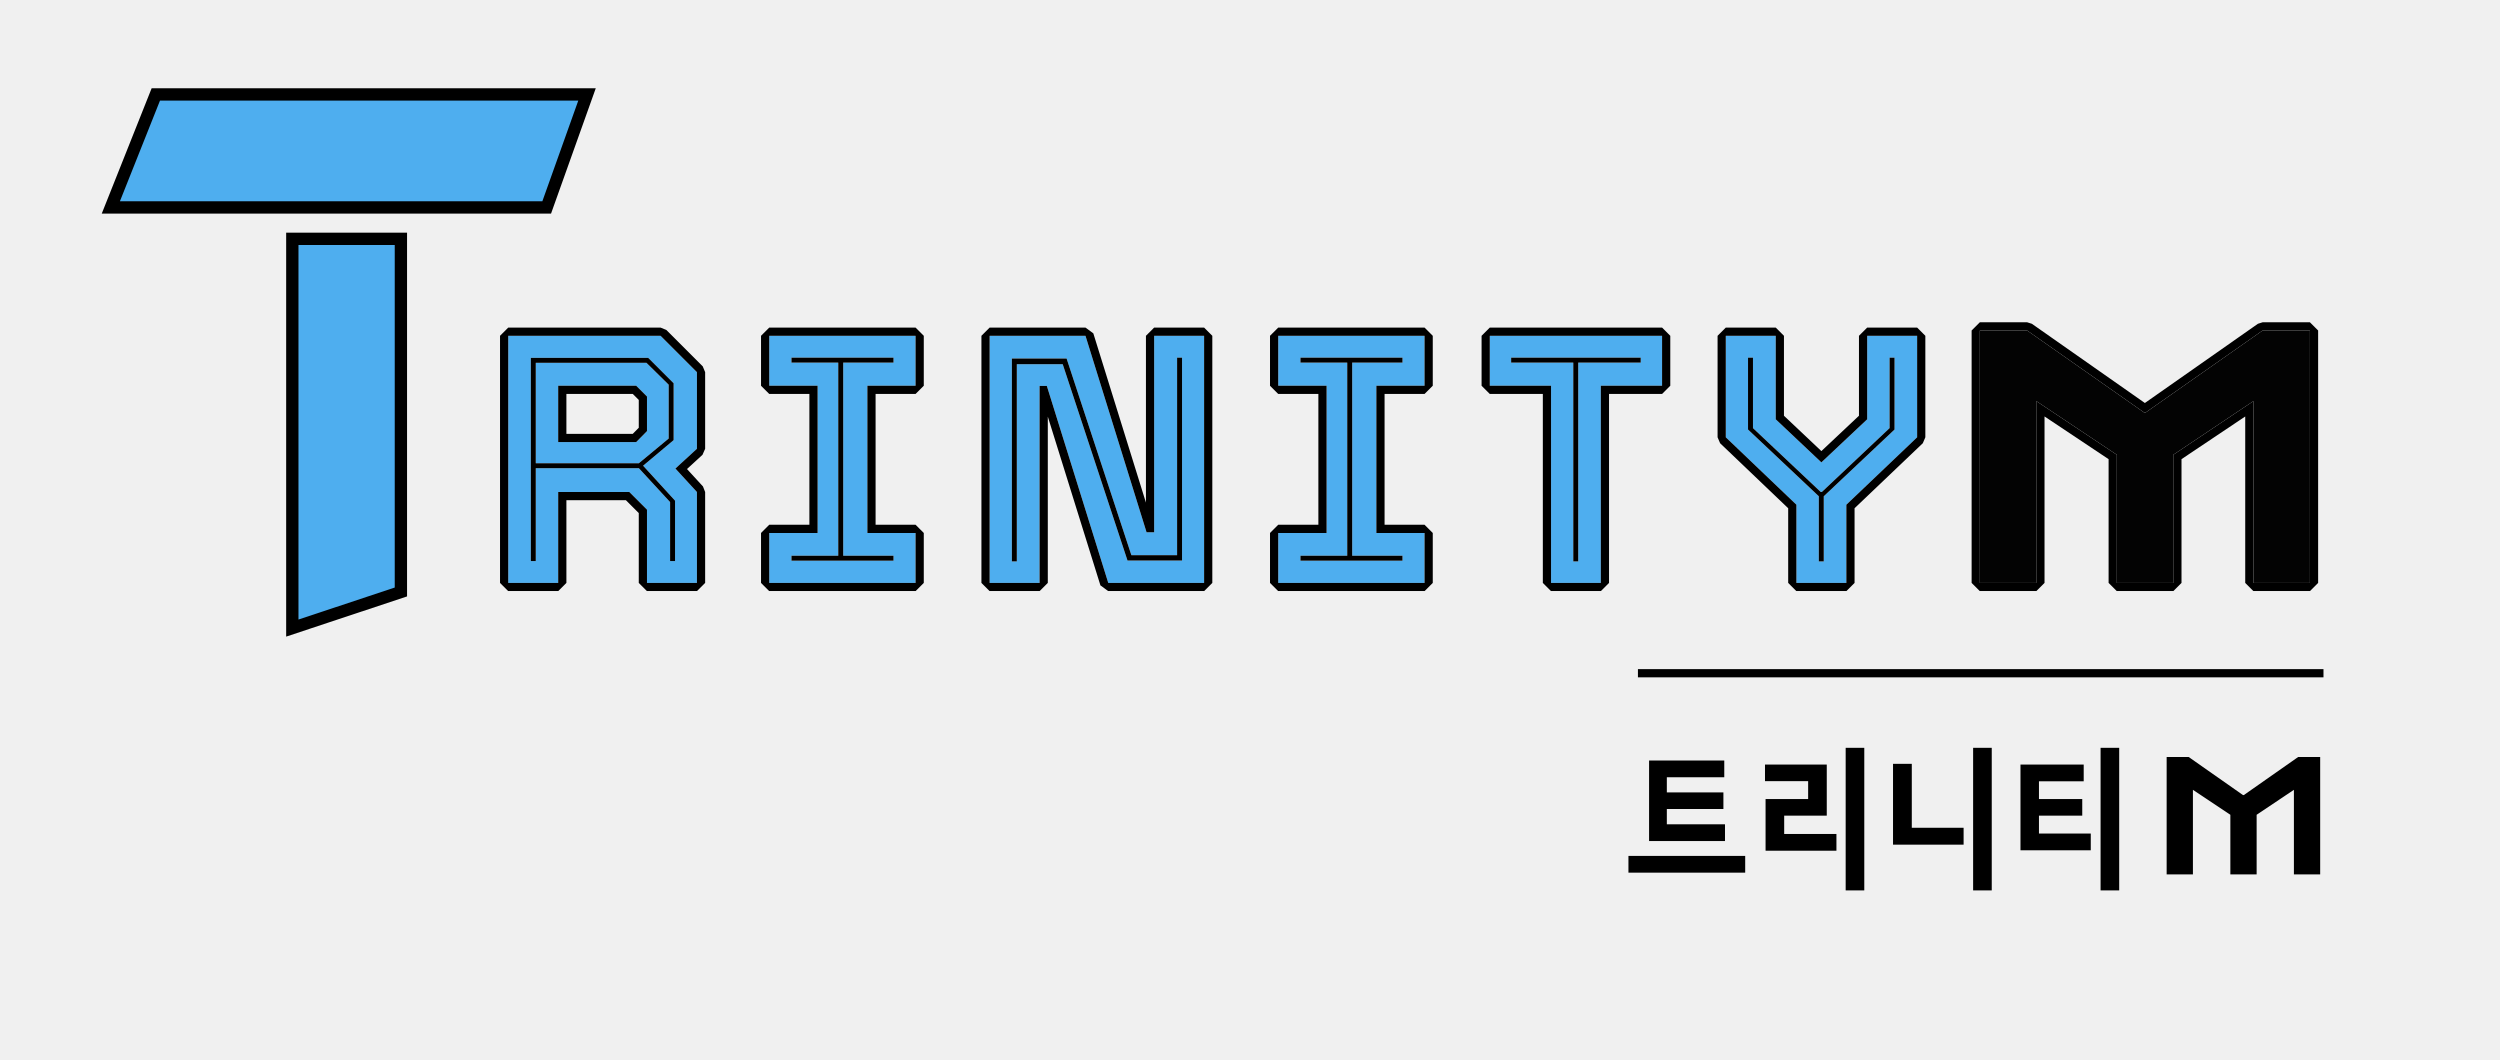
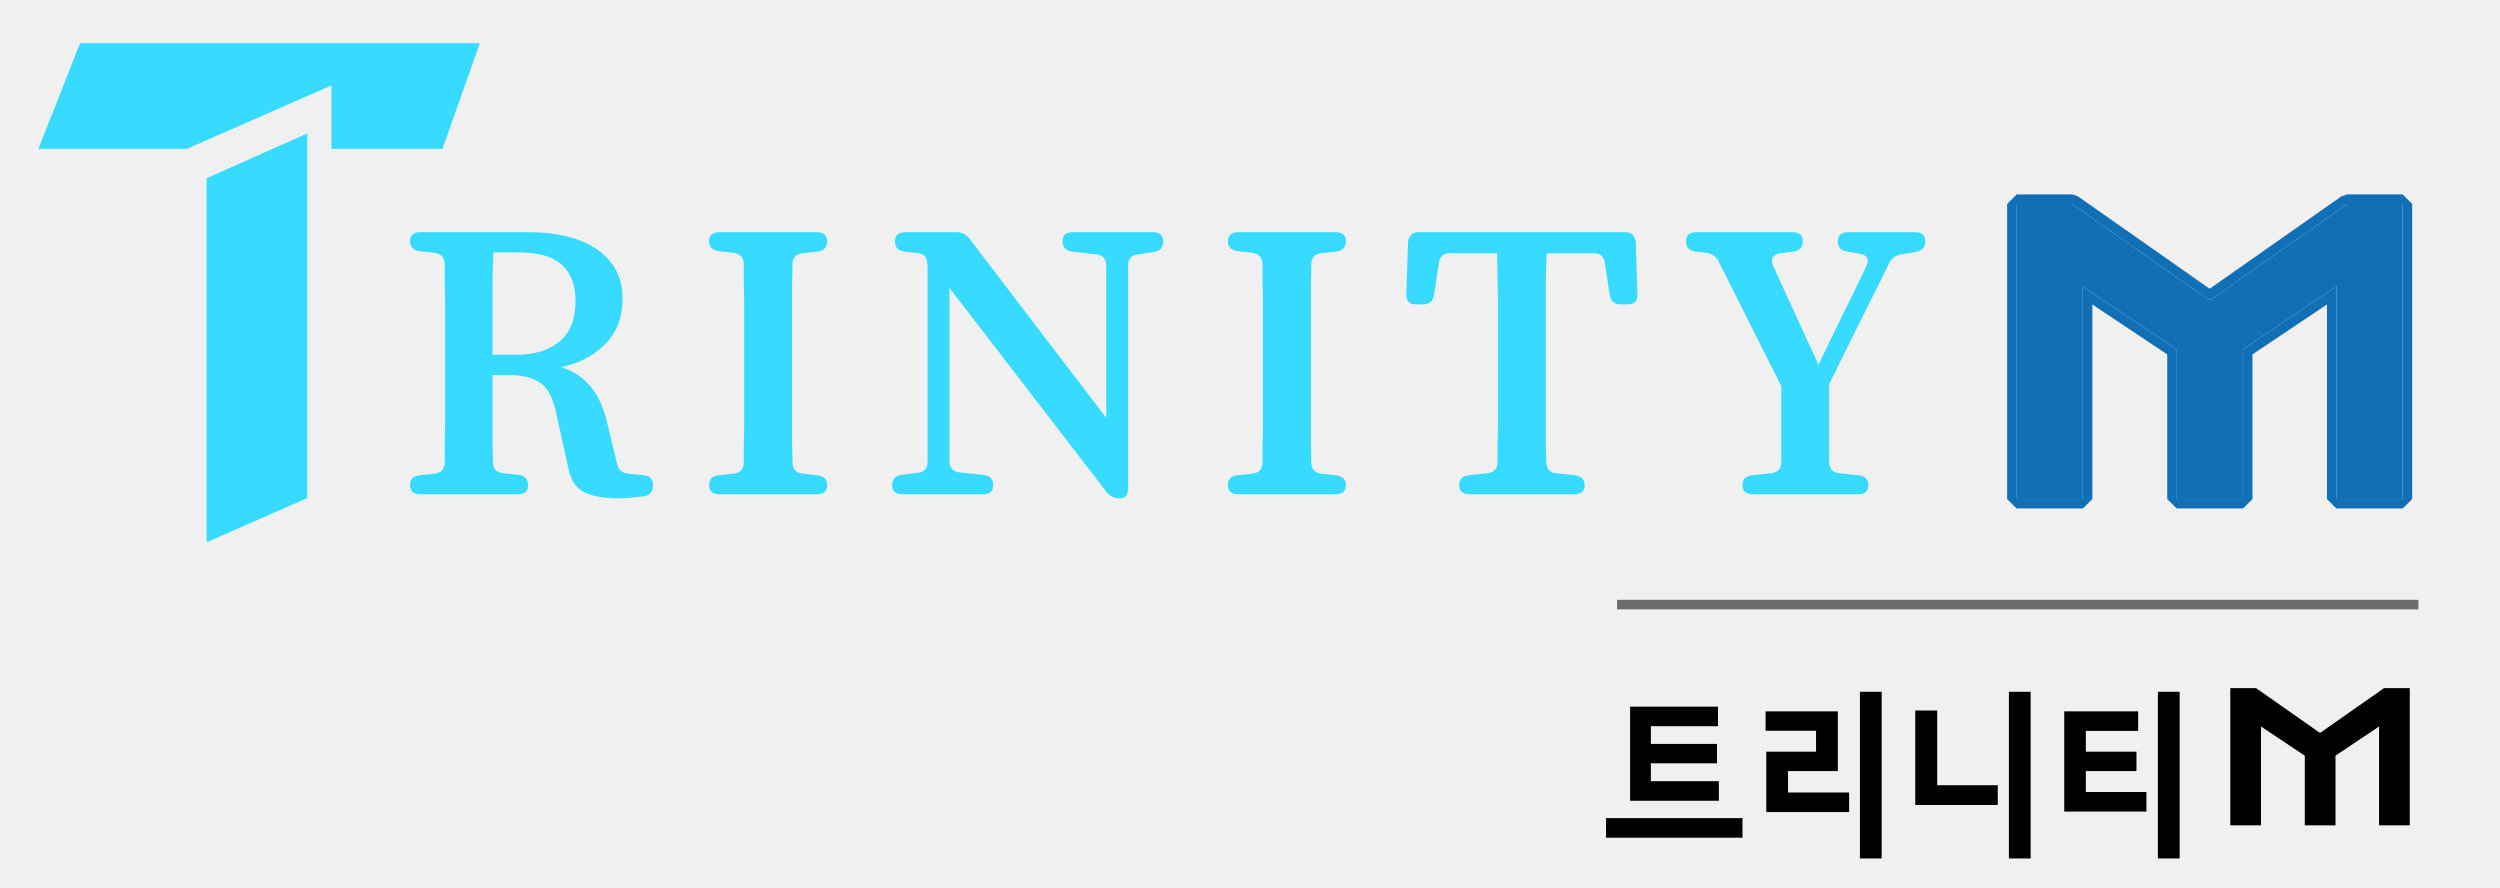
- <svg xmlns="http://www.w3.org/2000/svg" width="609" height="258" viewBox="0 0 609 258" fill="none">
-   <line x1="399" y1="164" x2="566" y2="164" stroke="black" stroke-width="2" />
-   <path d="M420.208 204.879H401.716V185.262H420.033V189.34H406.04V193.031H419.822V197.074H406.04V200.801H420.208V204.879ZM396.689 208.5H425.13V212.578H396.689V208.5ZM447.355 207.234H430.093V194.648H440.464V190.289H429.952V186.246H444.999V198.691H434.628V203.156H447.355V207.234ZM454.14 216.902H449.605V182.168H454.14V216.902ZM478.333 205.758H461.141V186.07H465.712V201.645H478.333V205.758ZM485.188 216.902H480.653V182.168H485.188V216.902ZM509.311 207.129H492.19V186.246H507.589V190.324H496.69V194.648H507.237V198.691H496.69V203.051H509.311V207.129ZM516.237 216.902H511.702V182.168H516.237V216.902Z" fill="black" />
-   <path d="M527.796 213V184.4H533.156L546.396 193.68H546.596L559.836 184.4H565.196V213H558.796V192.4L549.716 198.48V213H543.316V198.48L534.196 192.4V213H527.796Z" fill="black" />
-   <mask id="path-4-outside-1_56_57" maskUnits="userSpaceOnUse" x="480" y="78" width="85" height="66" fill="black">
-     <rect fill="white" x="480" y="78" width="85" height="66" />
-     <path d="M482.287 142V80.51H493.811L522.277 100.462H522.707L551.173 80.51H562.697V142H548.937V97.71L529.415 110.782V142H515.655V110.782L496.047 97.71V142H482.287Z" />
+ <svg xmlns="http://www.w3.org/2000/svg" width="521" height="185" viewBox="0 0 521 185" fill="none">
+   <line x1="337" y1="126" x2="504" y2="126" stroke="#6E6D6D" stroke-width="2" />
+   <path d="M358.208 166.879H339.716V147.262H358.033V151.34H344.04V155.031H357.822V159.074H344.04V162.801H358.208V166.879ZM334.689 170.5H363.13V174.578H334.689V170.5ZM385.355 169.234H368.093V156.648H378.464V152.289H367.952V148.246H382.999V160.691H372.628V165.156H385.355V169.234ZM392.14 178.902H387.605V144.168H392.14V178.902ZM416.333 167.758H399.141V148.07H403.712V163.645H416.333V167.758ZM423.188 178.902H418.653V144.168H423.188V178.902ZM447.311 169.129H430.19V148.246H445.589V152.324H434.69V156.648H445.237V160.691H434.69V165.051H447.311V169.129ZM454.237 178.902H449.702V144.168H454.237V178.902Z" fill="black" />
+   <path d="M464.796 172V143.4H470.156L483.396 152.68H483.596L496.836 143.4H502.196V172H495.796V151.4L486.716 157.48V172H480.316V157.48L471.196 151.4V172H464.796Z" fill="black" />
+   <mask id="path-4-outside-1_59_79" maskUnits="userSpaceOnUse" x="418" y="40" width="85" height="66" fill="black">
+     <rect fill="white" x="418" y="40" width="85" height="66" />
+     <path d="M420.287 104V42.51H431.811L460.277 62.462H460.707L489.173 42.51H500.697V104H486.937V59.71L467.415 72.782V104H453.655V72.782L434.047 59.71V104H420.287Z" />
  </mask>
-   <path d="M482.287 142V80.51H493.811L522.277 100.462H522.707L551.173 80.51H562.697V142H548.937V97.71L529.415 110.782V142H515.655V110.782L496.047 97.71V142H482.287Z" fill="#030303" />
-   <path d="M482.287 142H480.287L482.287 144V142ZM482.287 80.51V78.51L480.287 80.51H482.287ZM493.811 80.51L494.959 78.872L493.811 78.51V80.51ZM522.277 100.462L521.129 102.1L522.277 102.462V100.462ZM522.707 100.462V102.462L523.855 102.1L522.707 100.462ZM551.173 80.51V78.51L550.025 78.872L551.173 80.51ZM562.697 80.51H564.697L562.697 78.51V80.51ZM562.697 142V144L564.697 142H562.697ZM548.937 142H546.937L548.937 144V142ZM548.937 97.71H550.937L547.824 96.048L548.937 97.71ZM529.415 110.782L528.302 109.12L527.415 110.782H529.415ZM529.415 142V144L531.415 142H529.415ZM515.655 142H513.655L515.655 144V142ZM515.655 110.782H517.655L516.764 109.118L515.655 110.782ZM496.047 97.71L497.156 96.046L494.047 97.71H496.047ZM496.047 142V144L498.047 142H496.047ZM484.287 142V80.51H480.287V142H484.287ZM482.287 82.51H493.811V78.51H482.287V82.51ZM492.663 82.148L521.129 102.1L523.425 98.824L494.959 78.872L492.663 82.148ZM522.277 102.462H522.707V98.462H522.277V102.462ZM523.855 102.1L552.321 82.148L550.025 78.872L521.559 98.824L523.855 102.1ZM551.173 82.51H562.697V78.51H551.173V82.51ZM560.697 80.51V142H564.697V80.51H560.697ZM562.697 140H548.937V144H562.697V140ZM550.937 142V97.71H546.937V142H550.937ZM547.824 96.048L528.302 109.12L530.527 112.444L550.049 99.372L547.824 96.048ZM527.415 110.782V142H531.415V110.782H527.415ZM529.415 140H515.655V144H529.415V140ZM517.655 142V110.782H513.655V142H517.655ZM516.764 109.118L497.156 96.046L494.937 99.374L514.545 112.446L516.764 109.118ZM494.047 97.71V142H498.047V97.71H494.047ZM496.047 140H482.287V144H496.047V140Z" fill="black" mask="url(#path-4-outside-1_56_57)" />
-   <mask id="path-6-outside-2_56_57" maskUnits="userSpaceOnUse" x="121" y="79" width="349" height="65" fill="black">
-     <rect fill="white" x="121" y="79" width="349" height="65" />
-     <path d="M123.806 142V81.8H160.915L169.773 90.658V109.32L164.527 114.136L169.773 119.855V142H157.604V124.155L153.304 119.855H135.975V142H123.806ZM129.31 136.668H130.514V114.05H155.626L163.237 122.306V136.668H164.441V121.962L156.658 113.448L164.097 107.213V93.367L157.905 87.175H129.31V136.668ZM135.975 107.686H154.981L157.604 105.02V96.592L154.981 93.969H135.975V107.686ZM130.514 112.846V88.379H157.475L162.893 93.711V106.826L155.626 112.846H130.514ZM187.386 142V129.831H199.168V93.969H187.386V81.8H223.033V93.969H211.294V129.831H223.033V142H187.386ZM192.804 136.582H217.658V135.378H205.403V88.336H217.658V87.132H192.804V88.336H204.199V135.378H192.804V136.582ZM246.493 136.754H247.697V88.723H258.877L274.658 136.539H287.945V87.132H286.741V135.249H275.604L259.823 87.347H246.493V136.754ZM241.075 142V81.8H264.424L279.302 129.659H281.151V81.8H293.32V142H269.971L255.007 94.012H253.244V142H241.075ZM311.374 142V129.831H323.156V93.969H311.374V81.8H347.021V93.969H335.282V129.831H347.021V142H311.374ZM316.792 136.582H341.646V135.378H329.391V88.336H341.646V87.132H316.792V88.336H328.187V135.378H316.792V136.582ZM377.834 142V93.969H362.913V81.8H404.881V93.969H389.96V142H377.834ZM383.252 136.754H384.456V88.336H399.678V87.132H368.116V88.336H383.252V136.754ZM437.602 142V122.951L420.402 106.525V81.8H432.571V102.139L444.095 113.018H443.278L454.845 102.139V81.8H467.014V106.525L449.771 122.951V142H437.602ZM443.063 136.754H444.267V120.887L461.51 104.633V87.132H460.306V104.289L443.794 119.855H443.536L427.024 104.289V87.132H425.82V104.633L443.063 120.887V136.754Z" />
-   </mask>
-   <path d="M123.806 142V81.8H160.915L169.773 90.658V109.32L164.527 114.136L169.773 119.855V142H157.604V124.155L153.304 119.855H135.975V142H123.806ZM129.31 136.668H130.514V114.05H155.626L163.237 122.306V136.668H164.441V121.962L156.658 113.448L164.097 107.213V93.367L157.905 87.175H129.31V136.668ZM135.975 107.686H154.981L157.604 105.02V96.592L154.981 93.969H135.975V107.686ZM130.514 112.846V88.379H157.475L162.893 93.711V106.826L155.626 112.846H130.514ZM187.386 142V129.831H199.168V93.969H187.386V81.8H223.033V93.969H211.294V129.831H223.033V142H187.386ZM192.804 136.582H217.658V135.378H205.403V88.336H217.658V87.132H192.804V88.336H204.199V135.378H192.804V136.582ZM246.493 136.754H247.697V88.723H258.877L274.658 136.539H287.945V87.132H286.741V135.249H275.604L259.823 87.347H246.493V136.754ZM241.075 142V81.8H264.424L279.302 129.659H281.151V81.8H293.32V142H269.971L255.007 94.012H253.244V142H241.075ZM311.374 142V129.831H323.156V93.969H311.374V81.8H347.021V93.969H335.282V129.831H347.021V142H311.374ZM316.792 136.582H341.646V135.378H329.391V88.336H341.646V87.132H316.792V88.336H328.187V135.378H316.792V136.582ZM377.834 142V93.969H362.913V81.8H404.881V93.969H389.96V142H377.834ZM383.252 136.754H384.456V88.336H399.678V87.132H368.116V88.336H383.252V136.754ZM437.602 142V122.951L420.402 106.525V81.8H432.571V102.139L444.095 113.018H443.278L454.845 102.139V81.8H467.014V106.525L449.771 122.951V142H437.602ZM443.063 136.754H444.267V120.887L461.51 104.633V87.132H460.306V104.289L443.794 119.855H443.536L427.024 104.289V87.132H425.82V104.633L443.063 120.887V136.754Z" fill="#4EAEEF" />
-   <path d="M123.806 142H121.806L123.806 144V142ZM123.806 81.8V79.8L121.806 81.8H123.806ZM160.915 81.8L162.329 80.386L160.915 79.8V81.8ZM169.773 90.658H171.773L171.187 89.244L169.773 90.658ZM169.773 109.32L171.126 110.793L171.773 109.32H169.773ZM164.527 114.136L163.175 112.663L163.053 115.488L164.527 114.136ZM169.773 119.855H171.773L171.247 118.503L169.773 119.855ZM169.773 142V144L171.773 142H169.773ZM157.604 142H155.604L157.604 144V142ZM157.604 124.155H159.604L159.018 122.741L157.604 124.155ZM153.304 119.855L154.718 118.441L153.304 117.855V119.855ZM135.975 119.855V117.855L133.975 119.855H135.975ZM135.975 142V144L137.975 142H135.975ZM129.31 136.668H127.31L129.31 138.668V136.668ZM130.514 136.668V138.668L132.514 136.668H130.514ZM130.514 114.05V112.05L128.514 114.05H130.514ZM155.626 114.05L157.097 112.694L155.626 112.05V114.05ZM163.237 122.306H165.237L164.708 120.95L163.237 122.306ZM163.237 136.668H161.237L163.237 138.668V136.668ZM164.441 136.668V138.668L166.441 136.668H164.441ZM164.441 121.962H166.441L165.917 120.613L164.441 121.962ZM156.658 113.448L155.374 111.915L155.182 114.797L156.658 113.448ZM164.097 107.213L165.382 108.746L166.097 107.213H164.097ZM164.097 93.367H166.097L165.511 91.953L164.097 93.367ZM157.905 87.175L159.319 85.761L157.905 85.175V87.175ZM129.31 87.175V85.175L127.31 87.175H129.31ZM135.975 107.686H133.975L135.975 109.686V107.686ZM154.981 107.686V109.686L156.407 109.089L154.981 107.686ZM157.604 105.02L159.03 106.423L159.604 105.02H157.604ZM157.604 96.592H159.604L159.018 95.178L157.604 96.592ZM154.981 93.969L156.395 92.555L154.981 91.969V93.969ZM135.975 93.969V91.969L133.975 93.969H135.975ZM130.514 112.846H128.514L130.514 114.846V112.846ZM130.514 88.379V86.379L128.514 88.379H130.514ZM157.475 88.379L158.878 86.954L157.475 86.379V88.379ZM162.893 93.711H164.893L164.296 92.285L162.893 93.711ZM162.893 106.826L164.169 108.366L164.893 106.826H162.893ZM155.626 112.846V114.846L156.902 114.386L155.626 112.846ZM125.806 142V81.8H121.806V142H125.806ZM123.806 83.8H160.915V79.8H123.806V83.8ZM159.501 83.214L168.359 92.072L171.187 89.244L162.329 80.386L159.501 83.214ZM167.773 90.658V109.32H171.773V90.658H167.773ZM168.421 107.847L163.175 112.663L165.88 115.609L171.126 110.793L168.421 107.847ZM163.053 115.488L168.299 121.207L171.247 118.503L166.001 112.784L163.053 115.488ZM167.773 119.855V142H171.773V119.855H167.773ZM169.773 140H157.604V144H169.773V140ZM159.604 142V124.155H155.604V142H159.604ZM159.018 122.741L154.718 118.441L151.89 121.269L156.19 125.569L159.018 122.741ZM153.304 117.855H135.975V121.855H153.304V117.855ZM133.975 119.855V142H137.975V119.855H133.975ZM135.975 140H123.806V144H135.975V140ZM129.31 138.668H130.514V134.668H129.31V138.668ZM132.514 136.668V114.05H128.514V136.668H132.514ZM130.514 116.05H155.626V112.05H130.514V116.05ZM154.156 115.406L161.767 123.662L164.708 120.95L157.097 112.694L154.156 115.406ZM161.237 122.306V136.668H165.237V122.306H161.237ZM163.237 138.668H164.441V134.668H163.237V138.668ZM166.441 136.668V121.962H162.441V136.668H166.441ZM165.917 120.613L158.134 112.099L155.182 114.797L162.965 123.311L165.917 120.613ZM157.943 114.981L165.382 108.746L162.813 105.68L155.374 111.915L157.943 114.981ZM166.097 107.213V93.367H162.097V107.213H166.097ZM165.511 91.953L159.319 85.761L156.491 88.589L162.683 94.781L165.511 91.953ZM157.905 85.175H129.31V89.175H157.905V85.175ZM127.31 87.175V136.668H131.31V87.175H127.31ZM135.975 109.686H154.981V105.686H135.975V109.686ZM156.407 109.089L159.03 106.423L156.179 103.617L153.556 106.283L156.407 109.089ZM159.604 105.02V96.592H155.604V105.02H159.604ZM159.018 95.178L156.395 92.555L153.567 95.383L156.19 98.006L159.018 95.178ZM154.981 91.969H135.975V95.969H154.981V91.969ZM133.975 93.969V107.686H137.975V93.969H133.975ZM132.514 112.846V88.379H128.514V112.846H132.514ZM130.514 90.379H157.475V86.379H130.514V90.379ZM156.072 89.805L161.49 95.136L164.296 92.285L158.878 86.954L156.072 89.805ZM160.893 93.711V106.826H164.893V93.711H160.893ZM161.617 105.286L154.35 111.306L156.902 114.386L164.169 108.366L161.617 105.286ZM155.626 110.846H130.514V114.846H155.626V110.846ZM187.386 142H185.386L187.386 144V142ZM187.386 129.831V127.831L185.386 129.831H187.386ZM199.168 129.831V131.831L201.168 129.831H199.168ZM199.168 93.969H201.168L199.168 91.969V93.969ZM187.386 93.969H185.386L187.386 95.969V93.969ZM187.386 81.8V79.8L185.386 81.8H187.386ZM223.033 81.8H225.033L223.033 79.8V81.8ZM223.033 93.969V95.969L225.033 93.969H223.033ZM211.294 93.969V91.969L209.294 93.969H211.294ZM211.294 129.831H209.294L211.294 131.831V129.831ZM223.033 129.831H225.033L223.033 127.831V129.831ZM223.033 142V144L225.033 142H223.033ZM192.804 136.582H190.804L192.804 138.582V136.582ZM217.658 136.582V138.582L219.658 136.582H217.658ZM217.658 135.378H219.658L217.658 133.378V135.378ZM205.403 135.378H203.403L205.403 137.378V135.378ZM205.403 88.336V86.336L203.403 88.336H205.403ZM217.658 88.336V90.336L219.658 88.336H217.658ZM217.658 87.132H219.658L217.658 85.132V87.132ZM192.804 87.132V85.132L190.804 87.132H192.804ZM192.804 88.336H190.804L192.804 90.336V88.336ZM204.199 88.336H206.199L204.199 86.336V88.336ZM204.199 135.378V137.378L206.199 135.378H204.199ZM192.804 135.378V133.378L190.804 135.378H192.804ZM189.386 142V129.831H185.386V142H189.386ZM187.386 131.831H199.168V127.831H187.386V131.831ZM201.168 129.831V93.969H197.168V129.831H201.168ZM199.168 91.969H187.386V95.969H199.168V91.969ZM189.386 93.969V81.8H185.386V93.969H189.386ZM187.386 83.8H223.033V79.8H187.386V83.8ZM221.033 81.8V93.969H225.033V81.8H221.033ZM223.033 91.969H211.294V95.969H223.033V91.969ZM209.294 93.969V129.831H213.294V93.969H209.294ZM211.294 131.831H223.033V127.831H211.294V131.831ZM221.033 129.831V142H225.033V129.831H221.033ZM223.033 140H187.386V144H223.033V140ZM192.804 138.582H217.658V134.582H192.804V138.582ZM219.658 136.582V135.378H215.658V136.582H219.658ZM217.658 133.378H205.403V137.378H217.658V133.378ZM207.403 135.378V88.336H203.403V135.378H207.403ZM205.403 90.336H217.658V86.336H205.403V90.336ZM219.658 88.336V87.132H215.658V88.336H219.658ZM217.658 85.132H192.804V89.132H217.658V85.132ZM190.804 87.132V88.336H194.804V87.132H190.804ZM192.804 90.336H204.199V86.336H192.804V90.336ZM202.199 88.336V135.378H206.199V88.336H202.199ZM204.199 133.378H192.804V137.378H204.199V133.378ZM190.804 135.378V136.582H194.804V135.378H190.804ZM246.493 136.754H244.493L246.493 138.754V136.754ZM247.697 136.754V138.754L249.697 136.754H247.697ZM247.697 88.723V86.723L245.697 88.723H247.697ZM258.877 88.723L260.777 88.096L258.877 86.723V88.723ZM274.658 136.539L272.759 137.166L274.658 138.539V136.539ZM287.945 136.539V138.539L289.945 136.539H287.945ZM287.945 87.132H289.945L287.945 85.132V87.132ZM286.741 87.132V85.132L284.741 87.132H286.741ZM286.741 135.249V137.249L288.741 135.249H286.741ZM275.604 135.249L273.705 135.875L275.604 137.249V135.249ZM259.823 87.347L261.723 86.721L259.823 85.347V87.347ZM246.493 87.347V85.347L244.493 87.347H246.493ZM241.075 142H239.075L241.075 144V142ZM241.075 81.8V79.8L239.075 81.8H241.075ZM264.424 81.8L266.334 81.206L264.424 79.8V81.8ZM279.302 129.659L277.392 130.253L279.302 131.659V129.659ZM281.151 129.659V131.659L283.151 129.659H281.151ZM281.151 81.8V79.8L279.151 81.8H281.151ZM293.32 81.8H295.32L293.32 79.8V81.8ZM293.32 142V144L295.32 142H293.32ZM269.971 142L268.062 142.595L269.971 144V142ZM255.007 94.012L256.917 93.417L255.007 92.012V94.012ZM253.244 94.012V92.012L251.244 94.012H253.244ZM253.244 142V144L255.244 142H253.244ZM246.493 138.754H247.697V134.754H246.493V138.754ZM249.697 136.754V88.723H245.697V136.754H249.697ZM247.697 90.723H258.877V86.723H247.697V90.723ZM256.978 89.35L272.759 137.166L276.558 135.912L260.777 88.096L256.978 89.35ZM274.658 138.539H287.945V134.539H274.658V138.539ZM289.945 136.539V87.132H285.945V136.539H289.945ZM287.945 85.132H286.741V89.132H287.945V85.132ZM284.741 87.132V135.249H288.741V87.132H284.741ZM286.741 133.249H275.604V137.249H286.741V133.249ZM277.504 134.623L261.723 86.721L257.924 87.973L273.705 135.875L277.504 134.623ZM259.823 85.347H246.493V89.347H259.823V85.347ZM244.493 87.347V136.754H248.493V87.347H244.493ZM243.075 142V81.8H239.075V142H243.075ZM241.075 83.8H264.424V79.8H241.075V83.8ZM262.514 82.394L277.392 130.253L281.212 129.065L266.334 81.206L262.514 82.394ZM279.302 131.659H281.151V127.659H279.302V131.659ZM283.151 129.659V81.8H279.151V129.659H283.151ZM281.151 83.8H293.32V79.8H281.151V83.8ZM291.32 81.8V142H295.32V81.8H291.32ZM293.32 140H269.971V144H293.32V140ZM271.881 141.405L256.917 93.417L253.098 94.607L268.062 142.595L271.881 141.405ZM255.007 92.012H253.244V96.012H255.007V92.012ZM251.244 94.012V142H255.244V94.012H251.244ZM253.244 140H241.075V144H253.244V140ZM311.374 142H309.374L311.374 144V142ZM311.374 129.831V127.831L309.374 129.831H311.374ZM323.156 129.831V131.831L325.156 129.831H323.156ZM323.156 93.969H325.156L323.156 91.969V93.969ZM311.374 93.969H309.374L311.374 95.969V93.969ZM311.374 81.8V79.8L309.374 81.8H311.374ZM347.021 81.8H349.021L347.021 79.8V81.8ZM347.021 93.969V95.969L349.021 93.969H347.021ZM335.282 93.969V91.969L333.282 93.969H335.282ZM335.282 129.831H333.282L335.282 131.831V129.831ZM347.021 129.831H349.021L347.021 127.831V129.831ZM347.021 142V144L349.021 142H347.021ZM316.792 136.582H314.792L316.792 138.582V136.582ZM341.646 136.582V138.582L343.646 136.582H341.646ZM341.646 135.378H343.646L341.646 133.378V135.378ZM329.391 135.378H327.391L329.391 137.378V135.378ZM329.391 88.336V86.336L327.391 88.336H329.391ZM341.646 88.336V90.336L343.646 88.336H341.646ZM341.646 87.132H343.646L341.646 85.132V87.132ZM316.792 87.132V85.132L314.792 87.132H316.792ZM316.792 88.336H314.792L316.792 90.336V88.336ZM328.187 88.336H330.187L328.187 86.336V88.336ZM328.187 135.378V137.378L330.187 135.378H328.187ZM316.792 135.378V133.378L314.792 135.378H316.792ZM313.374 142V129.831H309.374V142H313.374ZM311.374 131.831H323.156V127.831H311.374V131.831ZM325.156 129.831V93.969H321.156V129.831H325.156ZM323.156 91.969H311.374V95.969H323.156V91.969ZM313.374 93.969V81.8H309.374V93.969H313.374ZM311.374 83.8H347.021V79.8H311.374V83.8ZM345.021 81.8V93.969H349.021V81.8H345.021ZM347.021 91.969H335.282V95.969H347.021V91.969ZM333.282 93.969V129.831H337.282V93.969H333.282ZM335.282 131.831H347.021V127.831H335.282V131.831ZM345.021 129.831V142H349.021V129.831H345.021ZM347.021 140H311.374V144H347.021V140ZM316.792 138.582H341.646V134.582H316.792V138.582ZM343.646 136.582V135.378H339.646V136.582H343.646ZM341.646 133.378H329.391V137.378H341.646V133.378ZM331.391 135.378V88.336H327.391V135.378H331.391ZM329.391 90.336H341.646V86.336H329.391V90.336ZM343.646 88.336V87.132H339.646V88.336H343.646ZM341.646 85.132H316.792V89.132H341.646V85.132ZM314.792 87.132V88.336H318.792V87.132H314.792ZM316.792 90.336H328.187V86.336H316.792V90.336ZM326.187 88.336V135.378H330.187V88.336H326.187ZM328.187 133.378H316.792V137.378H328.187V133.378ZM314.792 135.378V136.582H318.792V135.378H314.792ZM377.834 142H375.834L377.834 144V142ZM377.834 93.969H379.834L377.834 91.969V93.969ZM362.913 93.969H360.913L362.913 95.969V93.969ZM362.913 81.8V79.8L360.913 81.8H362.913ZM404.881 81.8H406.881L404.881 79.8V81.8ZM404.881 93.969V95.969L406.881 93.969H404.881ZM389.96 93.969V91.969L387.96 93.969H389.96ZM389.96 142V144L391.96 142H389.96ZM383.252 136.754H381.252L383.252 138.754V136.754ZM384.456 136.754V138.754L386.456 136.754H384.456ZM384.456 88.336V86.336L382.456 88.336H384.456ZM399.678 88.336V90.336L401.678 88.336H399.678ZM399.678 87.132H401.678L399.678 85.132V87.132ZM368.116 87.132V85.132L366.116 87.132H368.116ZM368.116 88.336H366.116L368.116 90.336V88.336ZM383.252 88.336H385.252L383.252 86.336V88.336ZM379.834 142V93.969H375.834V142H379.834ZM377.834 91.969H362.913V95.969H377.834V91.969ZM364.913 93.969V81.8H360.913V93.969H364.913ZM362.913 83.8H404.881V79.8H362.913V83.8ZM402.881 81.8V93.969H406.881V81.8H402.881ZM404.881 91.969H389.96V95.969H404.881V91.969ZM387.96 93.969V142H391.96V93.969H387.96ZM389.96 140H377.834V144H389.96V140ZM383.252 138.754H384.456V134.754H383.252V138.754ZM386.456 136.754V88.336H382.456V136.754H386.456ZM384.456 90.336H399.678V86.336H384.456V90.336ZM401.678 88.336V87.132H397.678V88.336H401.678ZM399.678 85.132H368.116V89.132H399.678V85.132ZM366.116 87.132V88.336H370.116V87.132H366.116ZM368.116 90.336H383.252V86.336H368.116V90.336ZM381.252 88.336V136.754H385.252V88.336H381.252ZM437.602 142H435.602L437.602 144V142ZM437.602 122.951H439.602L438.983 121.505L437.602 122.951ZM420.402 106.525H418.402L419.021 107.971L420.402 106.525ZM420.402 81.8V79.8L418.402 81.8H420.402ZM432.571 81.8H434.571L432.571 79.8V81.8ZM432.571 102.139H430.571L431.198 103.593L432.571 102.139ZM444.095 113.018V115.018L445.468 111.564L444.095 113.018ZM443.278 113.018L441.908 111.561L443.278 115.018V113.018ZM454.845 102.139L456.215 103.596L456.845 102.139H454.845ZM454.845 81.8V79.8L452.845 81.8H454.845ZM467.014 81.8H469.014L467.014 79.8V81.8ZM467.014 106.525L468.394 107.973L469.014 106.525H467.014ZM449.771 122.951L448.392 121.503L447.771 122.951H449.771ZM449.771 142V144L451.771 142H449.771ZM443.063 136.754H441.063L443.063 138.754V136.754ZM444.267 136.754V138.754L446.267 136.754H444.267ZM444.267 120.887L442.895 119.432L442.267 120.887H444.267ZM461.51 104.633L462.882 106.088L463.51 104.633H461.51ZM461.51 87.132H463.51L461.51 85.132V87.132ZM460.306 87.132V85.132L458.306 87.132H460.306ZM460.306 104.289L461.678 105.744L462.306 104.289H460.306ZM443.794 119.855V121.855L445.166 121.31L443.794 119.855ZM443.536 119.855L442.164 121.31L443.536 121.855V119.855ZM427.024 104.289H425.024L425.652 105.744L427.024 104.289ZM427.024 87.132H429.024L427.024 85.132V87.132ZM425.82 87.132V85.132L423.82 87.132H425.82ZM425.82 104.633H423.82L424.448 106.088L425.82 104.633ZM443.063 120.887H445.063L444.435 119.432L443.063 120.887ZM439.602 142V122.951H435.602V142H439.602ZM438.983 121.505L421.783 105.079L419.021 107.971L436.221 124.397L438.983 121.505ZM422.402 106.525V81.8H418.402V106.525H422.402ZM420.402 83.8H432.571V79.8H420.402V83.8ZM430.571 81.8V102.139H434.571V81.8H430.571ZM431.198 103.593L442.722 114.472L445.468 111.564L433.944 100.685L431.198 103.593ZM444.095 111.018H443.278V115.018H444.095V111.018ZM444.648 114.475L456.215 103.596L453.475 100.682L441.908 111.561L444.648 114.475ZM456.845 102.139V81.8H452.845V102.139H456.845ZM454.845 83.8H467.014V79.8H454.845V83.8ZM465.014 81.8V106.525H469.014V81.8H465.014ZM465.635 105.077L448.392 121.503L451.151 124.399L468.394 107.973L465.635 105.077ZM447.771 122.951V142H451.771V122.951H447.771ZM449.771 140H437.602V144H449.771V140ZM443.063 138.754H444.267V134.754H443.063V138.754ZM446.267 136.754V120.887H442.267V136.754H446.267ZM445.639 122.342L462.882 106.088L460.138 103.178L442.895 119.432L445.639 122.342ZM463.51 104.633V87.132H459.51V104.633H463.51ZM461.51 85.132H460.306V89.132H461.51V85.132ZM458.306 87.132V104.289H462.306V87.132H458.306ZM458.934 102.834L442.422 118.4L445.166 121.31L461.678 105.744L458.934 102.834ZM443.794 117.855H443.536V121.855H443.794V117.855ZM444.908 118.4L428.396 102.834L425.652 105.744L442.164 121.31L444.908 118.4ZM429.024 104.289V87.132H425.024V104.289H429.024ZM427.024 85.132H425.82V89.132H427.024V85.132ZM423.82 87.132V104.633H427.82V87.132H423.82ZM424.448 106.088L441.691 122.342L444.435 119.432L427.192 103.178L424.448 106.088ZM441.063 120.887V136.754H445.063V120.887H441.063Z" fill="black" mask="url(#path-6-outside-2_56_57)" />
-   <path d="M143 23H37.958L27 50.529H133.176L143 23Z" fill="#4EAEEF" />
-   <path d="M97.658 58.176H71.209V153L97.658 144.206V58.176Z" fill="#4EAEEF" />
-   <path d="M143 23H37.958L27 50.529H133.176L143 23Z" stroke="black" stroke-width="3" />
-   <path d="M97.658 58.176H71.209V153L97.658 144.206V58.176Z" stroke="black" stroke-width="3" />
+   <path d="M420.287 104V42.51H431.811L460.277 62.462H460.707L489.173 42.51H500.697V104H486.937V59.71L467.415 72.782V104H453.655V72.782L434.047 59.71V104H420.287Z" fill="#116FB5" />
+   <path d="M420.287 104H418.287L420.287 106V104ZM420.287 42.51V40.51L418.287 42.51H420.287ZM431.811 42.51L432.959 40.872L431.811 40.51V42.51ZM460.277 62.462L459.129 64.1L460.277 64.462V62.462ZM460.707 62.462V64.462L461.855 64.1L460.707 62.462ZM489.173 42.51V40.51L488.025 40.872L489.173 42.51ZM500.697 42.51H502.697L500.697 40.51V42.51ZM500.697 104V106L502.697 104H500.697ZM486.937 104H484.937L486.937 106V104ZM486.937 59.71H488.937L485.824 58.048L486.937 59.71ZM467.415 72.782L466.302 71.12L465.415 72.782H467.415ZM467.415 104V106L469.415 104H467.415ZM453.655 104H451.655L453.655 106V104ZM453.655 72.782H455.655L454.764 71.118L453.655 72.782ZM434.047 59.71L435.156 58.046L432.047 59.71H434.047ZM434.047 104V106L436.047 104H434.047ZM422.287 104V42.51H418.287V104H422.287ZM420.287 44.51H431.811V40.51H420.287V44.51ZM430.663 44.148L459.129 64.1L461.425 60.824L432.959 40.872L430.663 44.148ZM460.277 64.462H460.707V60.462H460.277V64.462ZM461.855 64.1L490.321 44.148L488.025 40.872L459.559 60.824L461.855 64.1ZM489.173 44.51H500.697V40.51H489.173V44.51ZM498.697 42.51V104H502.697V42.51H498.697ZM500.697 102H486.937V106H500.697V102ZM488.937 104V59.71H484.937V104H488.937ZM485.824 58.048L466.302 71.12L468.527 74.444L488.049 61.372L485.824 58.048ZM465.415 72.782V104H469.415V72.782H465.415ZM467.415 102H453.655V106H467.415V102ZM455.655 104V72.782H451.655V104H455.655ZM454.764 71.118L435.156 58.046L432.937 61.374L452.545 74.446L454.764 71.118ZM432.047 59.71V104H436.047V59.71H432.047ZM434.047 102H420.287V106H434.047V102Z" fill="#116FB5" mask="url(#path-4-outside-1_59_79)" />
+   <path d="M128.622 96.722C128.909 97.926 129.654 98.585 130.858 98.7L134.04 99.044C135.416 99.159 136.104 99.847 136.104 101.108C136.104 102.427 135.473 103.201 134.212 103.43C133.295 103.545 132.406 103.631 131.546 103.688C130.686 103.803 129.826 103.86 128.966 103.86C126.042 103.86 123.691 103.459 121.914 102.656C120.137 101.853 118.99 100.219 118.474 97.754L115.808 85.628C115.12 82.647 114.002 80.669 112.454 79.694C110.963 78.662 108.727 78.146 105.746 78.146H102.65V88.38C102.65 89.756 102.65 91.132 102.65 92.508C102.707 93.827 102.736 95.145 102.736 96.464C102.793 97.725 103.481 98.442 104.8 98.614L108.068 98.958C109.387 99.13 110.046 99.847 110.046 101.108C110.046 102.369 109.329 103 107.896 103H87.6C86.167 103 85.45 102.369 85.45 101.108C85.45 99.847 86.138 99.159 87.514 99.044L90.61 98.7C91.929 98.528 92.617 97.783 92.674 96.464C92.674 95.088 92.674 93.712 92.674 92.336C92.731 90.903 92.76 89.469 92.76 88.036V63.44C92.76 62.007 92.731 60.602 92.674 59.226C92.674 57.793 92.674 56.359 92.674 54.926C92.559 53.607 91.871 52.862 90.61 52.69L87.514 52.346C86.138 52.174 85.45 51.486 85.45 50.282C85.45 49.021 86.167 48.39 87.6 48.39H109.96C116.267 48.39 121.14 49.623 124.58 52.088C128.02 54.553 129.74 57.936 129.74 62.236C129.74 66.192 128.507 69.374 126.042 71.782C123.634 74.19 120.595 75.767 116.926 76.512C119.334 77.257 121.283 78.49 122.774 80.21C124.322 81.873 125.497 84.195 126.3 87.176L128.622 96.722ZM102.65 73.932H107.638C111.307 73.932 114.26 73.043 116.496 71.266C118.789 69.431 119.936 66.593 119.936 62.752C119.936 59.427 118.99 56.904 117.098 55.184C115.206 53.464 112.196 52.604 108.068 52.604H102.822C102.765 54.324 102.707 56.044 102.65 57.764C102.65 59.484 102.65 61.233 102.65 63.01V73.932ZM172.376 50.282C172.376 51.543 171.688 52.26 170.312 52.432L167.216 52.776C165.897 52.948 165.209 53.665 165.152 54.926C165.152 56.359 165.123 57.764 165.066 59.14C165.066 60.516 165.066 61.921 165.066 63.354V87.95C165.066 89.383 165.066 90.817 165.066 92.25C165.123 93.626 165.152 95.031 165.152 96.464C165.209 97.783 165.897 98.528 167.216 98.7L170.312 99.044C171.688 99.216 172.376 99.904 172.376 101.108C172.376 102.369 171.659 103 170.226 103H149.93C148.497 103 147.78 102.369 147.78 101.108C147.78 99.847 148.468 99.159 149.844 99.044L152.94 98.7C154.259 98.528 154.947 97.783 155.004 96.464C155.004 95.088 155.004 93.712 155.004 92.336C155.061 90.903 155.09 89.469 155.09 88.036V63.44C155.09 62.007 155.061 60.602 155.004 59.226C155.004 57.793 155.004 56.359 155.004 54.926C154.889 53.607 154.201 52.862 152.94 52.69L149.844 52.346C148.468 52.174 147.78 51.486 147.78 50.282C147.78 49.021 148.497 48.39 149.93 48.39H170.226C171.659 48.39 172.376 49.021 172.376 50.282ZM240.264 48.39C241.698 48.39 242.414 49.021 242.414 50.282C242.414 51.601 241.755 52.346 240.436 52.518L237.082 53.034C235.764 53.206 235.104 53.951 235.104 55.27V101.71C235.104 103.143 234.531 103.86 233.384 103.86H233.298C232.209 103.86 231.32 103.43 230.632 102.57L197.866 60V96.12C197.866 97.496 198.554 98.27 199.93 98.442L204.918 98.958C206.294 99.13 206.982 99.847 206.982 101.108C206.982 102.369 206.266 103 204.832 103H188.062C186.629 103 185.912 102.369 185.912 101.108C185.912 99.847 186.572 99.13 187.89 98.958L191.33 98.528C192.649 98.356 193.308 97.582 193.308 96.206V55.614C193.308 54.582 193.136 53.865 192.792 53.464C192.448 53.005 191.76 52.747 190.728 52.69L188.492 52.432C187.174 52.26 186.514 51.543 186.514 50.282C186.514 49.021 187.231 48.39 188.664 48.39H199.414C200.446 48.39 201.306 48.82 201.994 49.68L230.546 87.09V55.356C230.546 53.98 229.887 53.206 228.568 53.034L223.408 52.432C222.09 52.26 221.43 51.543 221.43 50.282C221.43 49.021 222.147 48.39 223.58 48.39H240.264ZM280.491 50.282C280.491 51.543 279.803 52.26 278.427 52.432L275.331 52.776C274.012 52.948 273.324 53.665 273.267 54.926C273.267 56.359 273.238 57.764 273.181 59.14C273.181 60.516 273.181 61.921 273.181 63.354V87.95C273.181 89.383 273.181 90.817 273.181 92.25C273.238 93.626 273.267 95.031 273.267 96.464C273.324 97.783 274.012 98.528 275.331 98.7L278.427 99.044C279.803 99.216 280.491 99.904 280.491 101.108C280.491 102.369 279.774 103 278.341 103H258.045C256.611 103 255.895 102.369 255.895 101.108C255.895 99.847 256.583 99.159 257.959 99.044L261.055 98.7C262.373 98.528 263.061 97.783 263.119 96.464C263.119 95.088 263.119 93.712 263.119 92.336C263.176 90.903 263.205 89.469 263.205 88.036V63.44C263.205 62.007 263.176 60.602 263.119 59.226C263.119 57.793 263.119 56.359 263.119 54.926C263.004 53.607 262.316 52.862 261.055 52.69L257.959 52.346C256.583 52.174 255.895 51.486 255.895 50.282C255.895 49.021 256.611 48.39 258.045 48.39H278.341C279.774 48.39 280.491 49.021 280.491 50.282ZM334.447 54.754C334.275 53.435 333.501 52.776 332.125 52.776H322.321C322.264 54.496 322.206 56.216 322.149 57.936C322.149 59.656 322.149 61.433 322.149 63.268V87.864C322.149 89.297 322.149 90.731 322.149 92.164C322.206 93.54 322.235 94.945 322.235 96.378C322.35 97.811 323.038 98.557 324.299 98.614L328.169 99.044C329.545 99.216 330.233 99.904 330.233 101.108C330.233 102.369 329.516 103 328.083 103H306.239C304.806 103 304.089 102.369 304.089 101.108C304.089 99.847 304.777 99.159 306.153 99.044L310.023 98.614C311.342 98.442 312.03 97.697 312.087 96.378C312.087 95.002 312.087 93.626 312.087 92.25C312.144 90.817 312.173 89.412 312.173 88.036V63.44C312.173 61.605 312.144 59.828 312.087 58.108C312.087 56.331 312.058 54.553 312.001 52.776H302.197C300.821 52.776 300.047 53.435 299.875 54.754L298.843 61.462C298.671 62.781 297.897 63.44 296.521 63.44H295.145C293.712 63.44 293.024 62.723 293.081 61.29L293.425 50.54C293.54 49.107 294.285 48.39 295.661 48.39H338.661C340.037 48.39 340.782 49.107 340.897 50.54L341.241 61.29C341.298 62.723 340.61 63.44 339.177 63.44H337.801C336.425 63.44 335.651 62.781 335.479 61.462L334.447 54.754ZM396.161 53.034C395.072 53.206 394.269 53.779 393.753 54.754L381.197 80.038V96.378C381.255 97.697 381.943 98.442 383.261 98.614L387.303 99.044C388.679 99.216 389.367 99.904 389.367 101.108C389.367 102.369 388.651 103 387.217 103H365.287C363.854 103 363.137 102.369 363.137 101.108C363.137 99.847 363.825 99.159 365.201 99.044L369.157 98.614C370.476 98.442 371.164 97.697 371.221 96.378V80.468L358.063 54.324C357.605 53.407 356.802 52.862 355.655 52.69L353.333 52.432C352.015 52.26 351.355 51.543 351.355 50.282C351.355 49.021 352.072 48.39 353.505 48.39H373.543C374.977 48.39 375.693 49.021 375.693 50.282C375.693 51.543 375.034 52.26 373.715 52.432L371.049 52.776C370.247 52.891 369.702 53.177 369.415 53.636C369.186 54.095 369.215 54.668 369.501 55.356L378.961 75.996L388.937 55.528C389.625 54.037 389.167 53.149 387.561 52.862L384.981 52.432C383.663 52.26 383.003 51.543 383.003 50.282C383.003 49.021 383.72 48.39 385.153 48.39H399.085C400.519 48.39 401.235 49.021 401.235 50.282C401.235 51.486 400.576 52.231 399.257 52.518L396.161 53.034Z" fill="#37DBFF" />
+   <path d="M100 9H16.691L8 31.023H38.931L69.069 17.8V31.023H92.209L100 9Z" fill="#37DBFF" />
+   <path d="M64.039 27.8L43.062 37.141V113L64.039 103.8V27.8Z" fill="#37DBFF" />
</svg>
